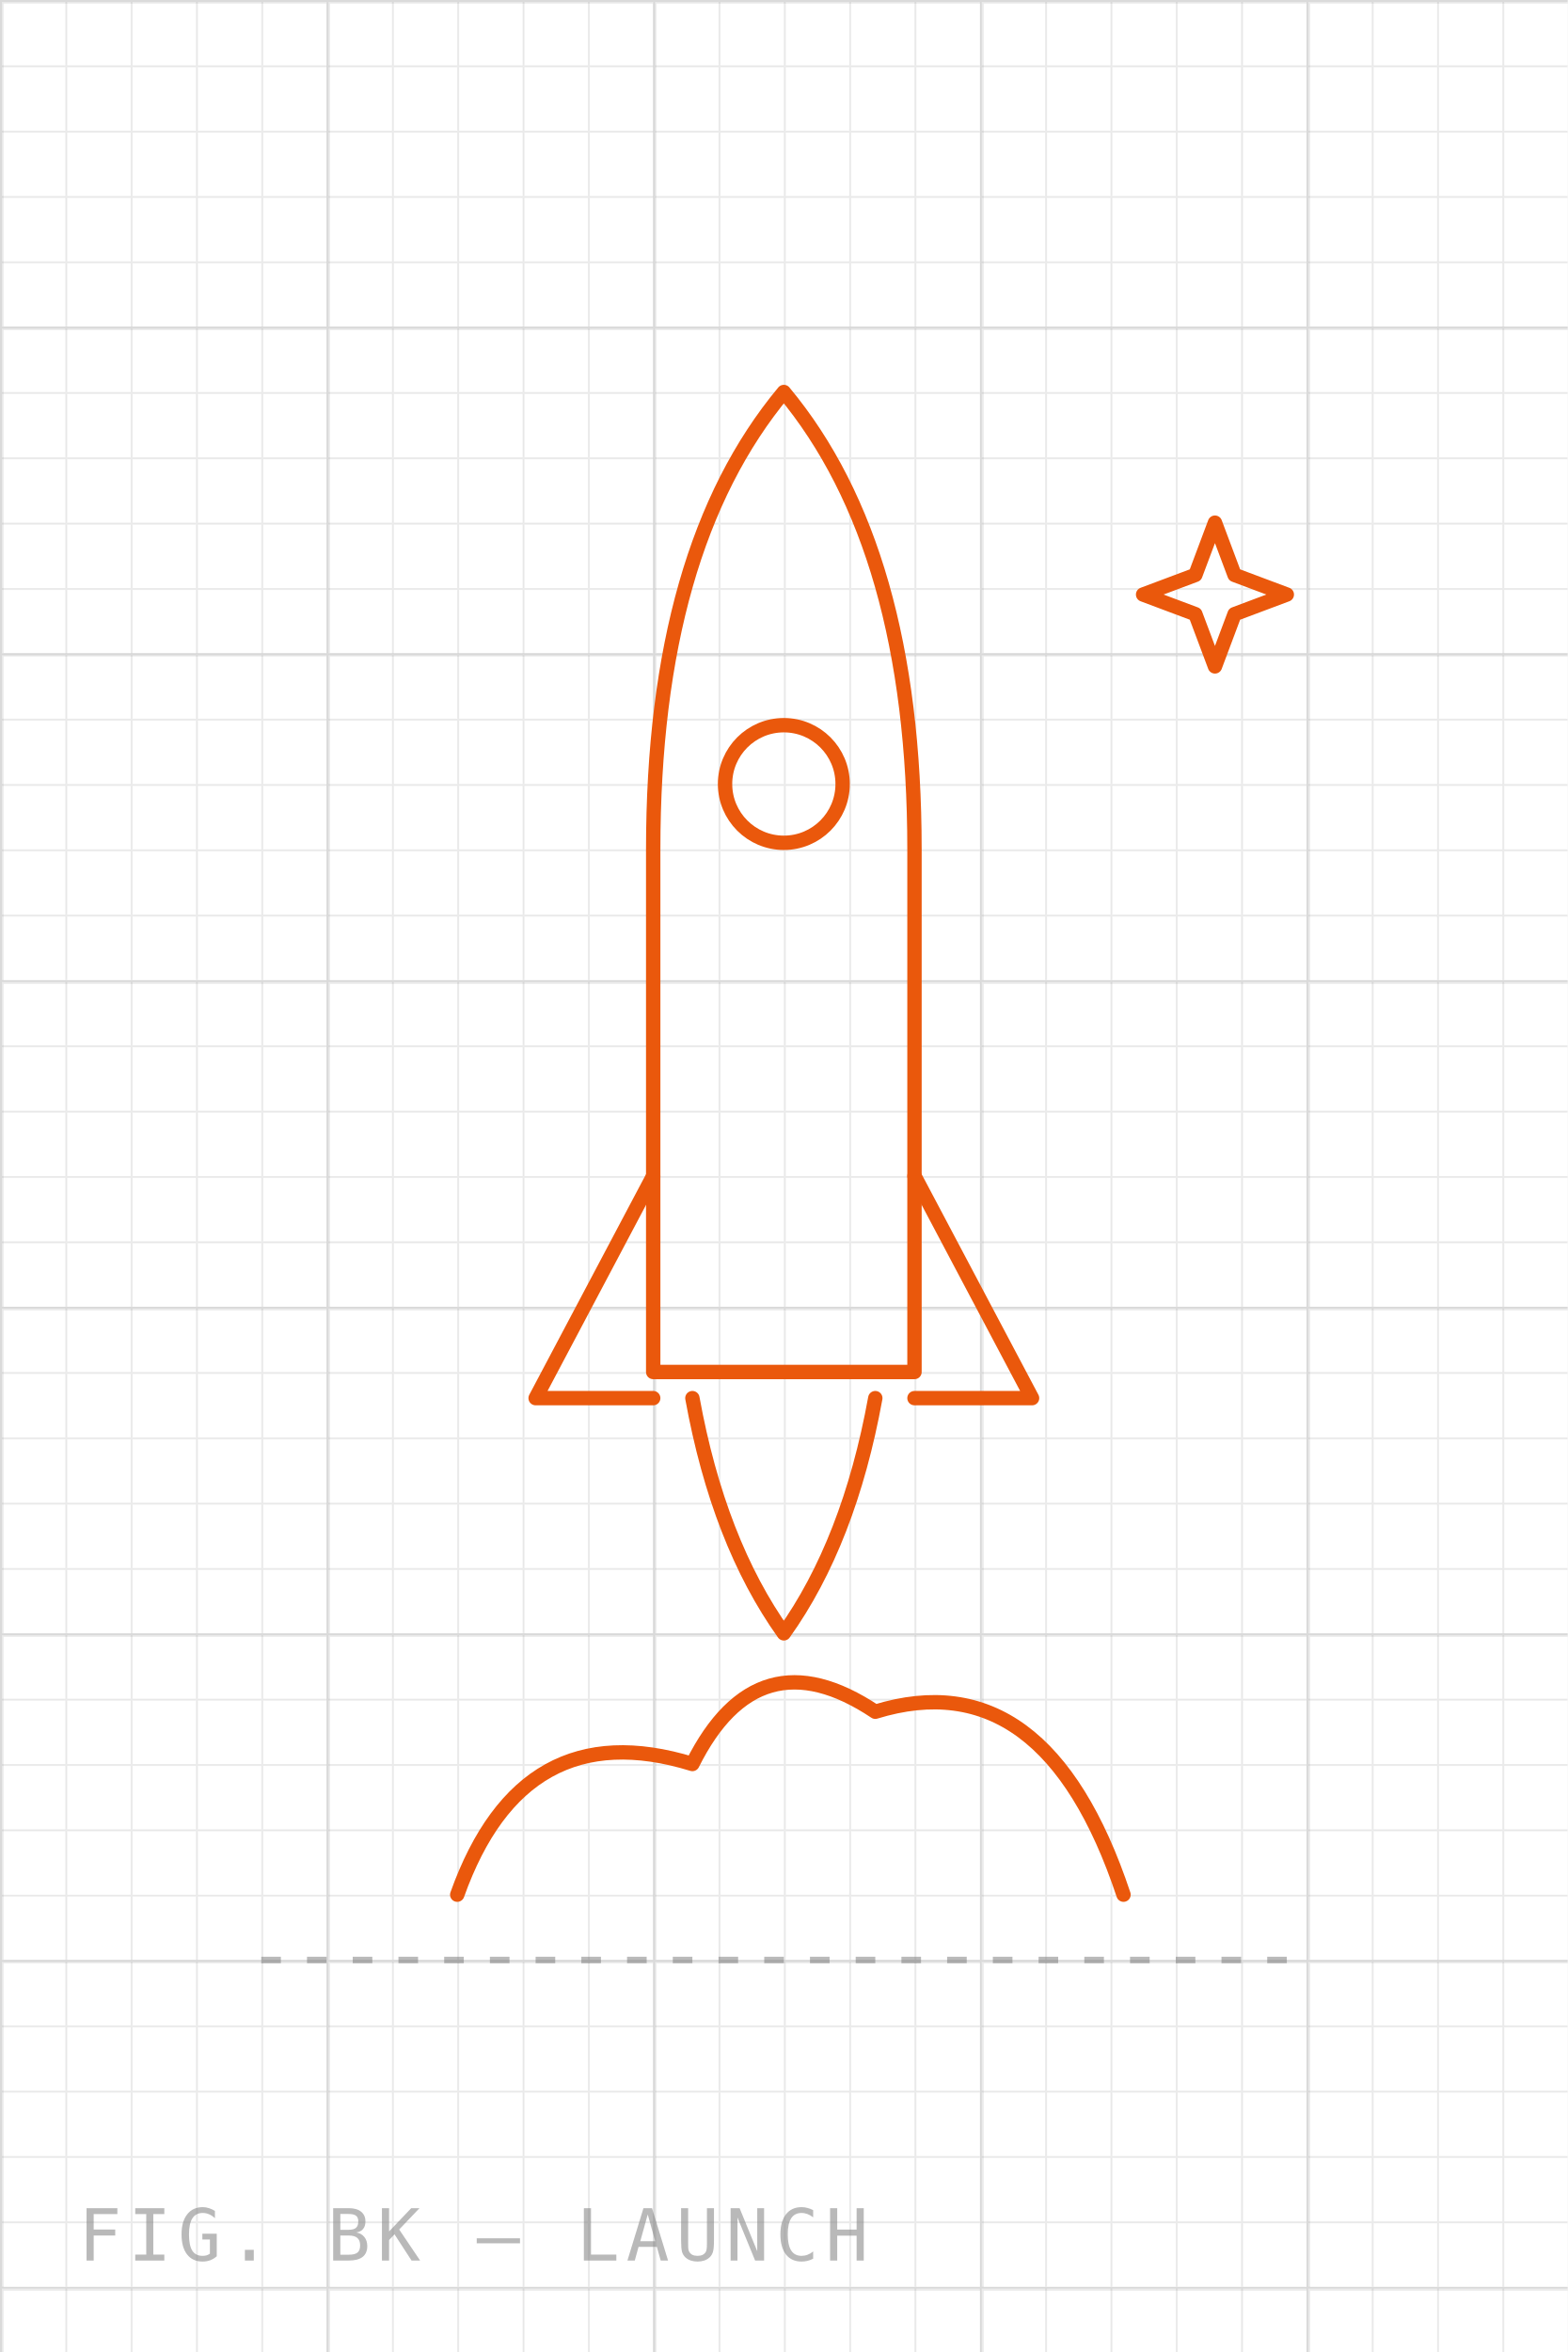
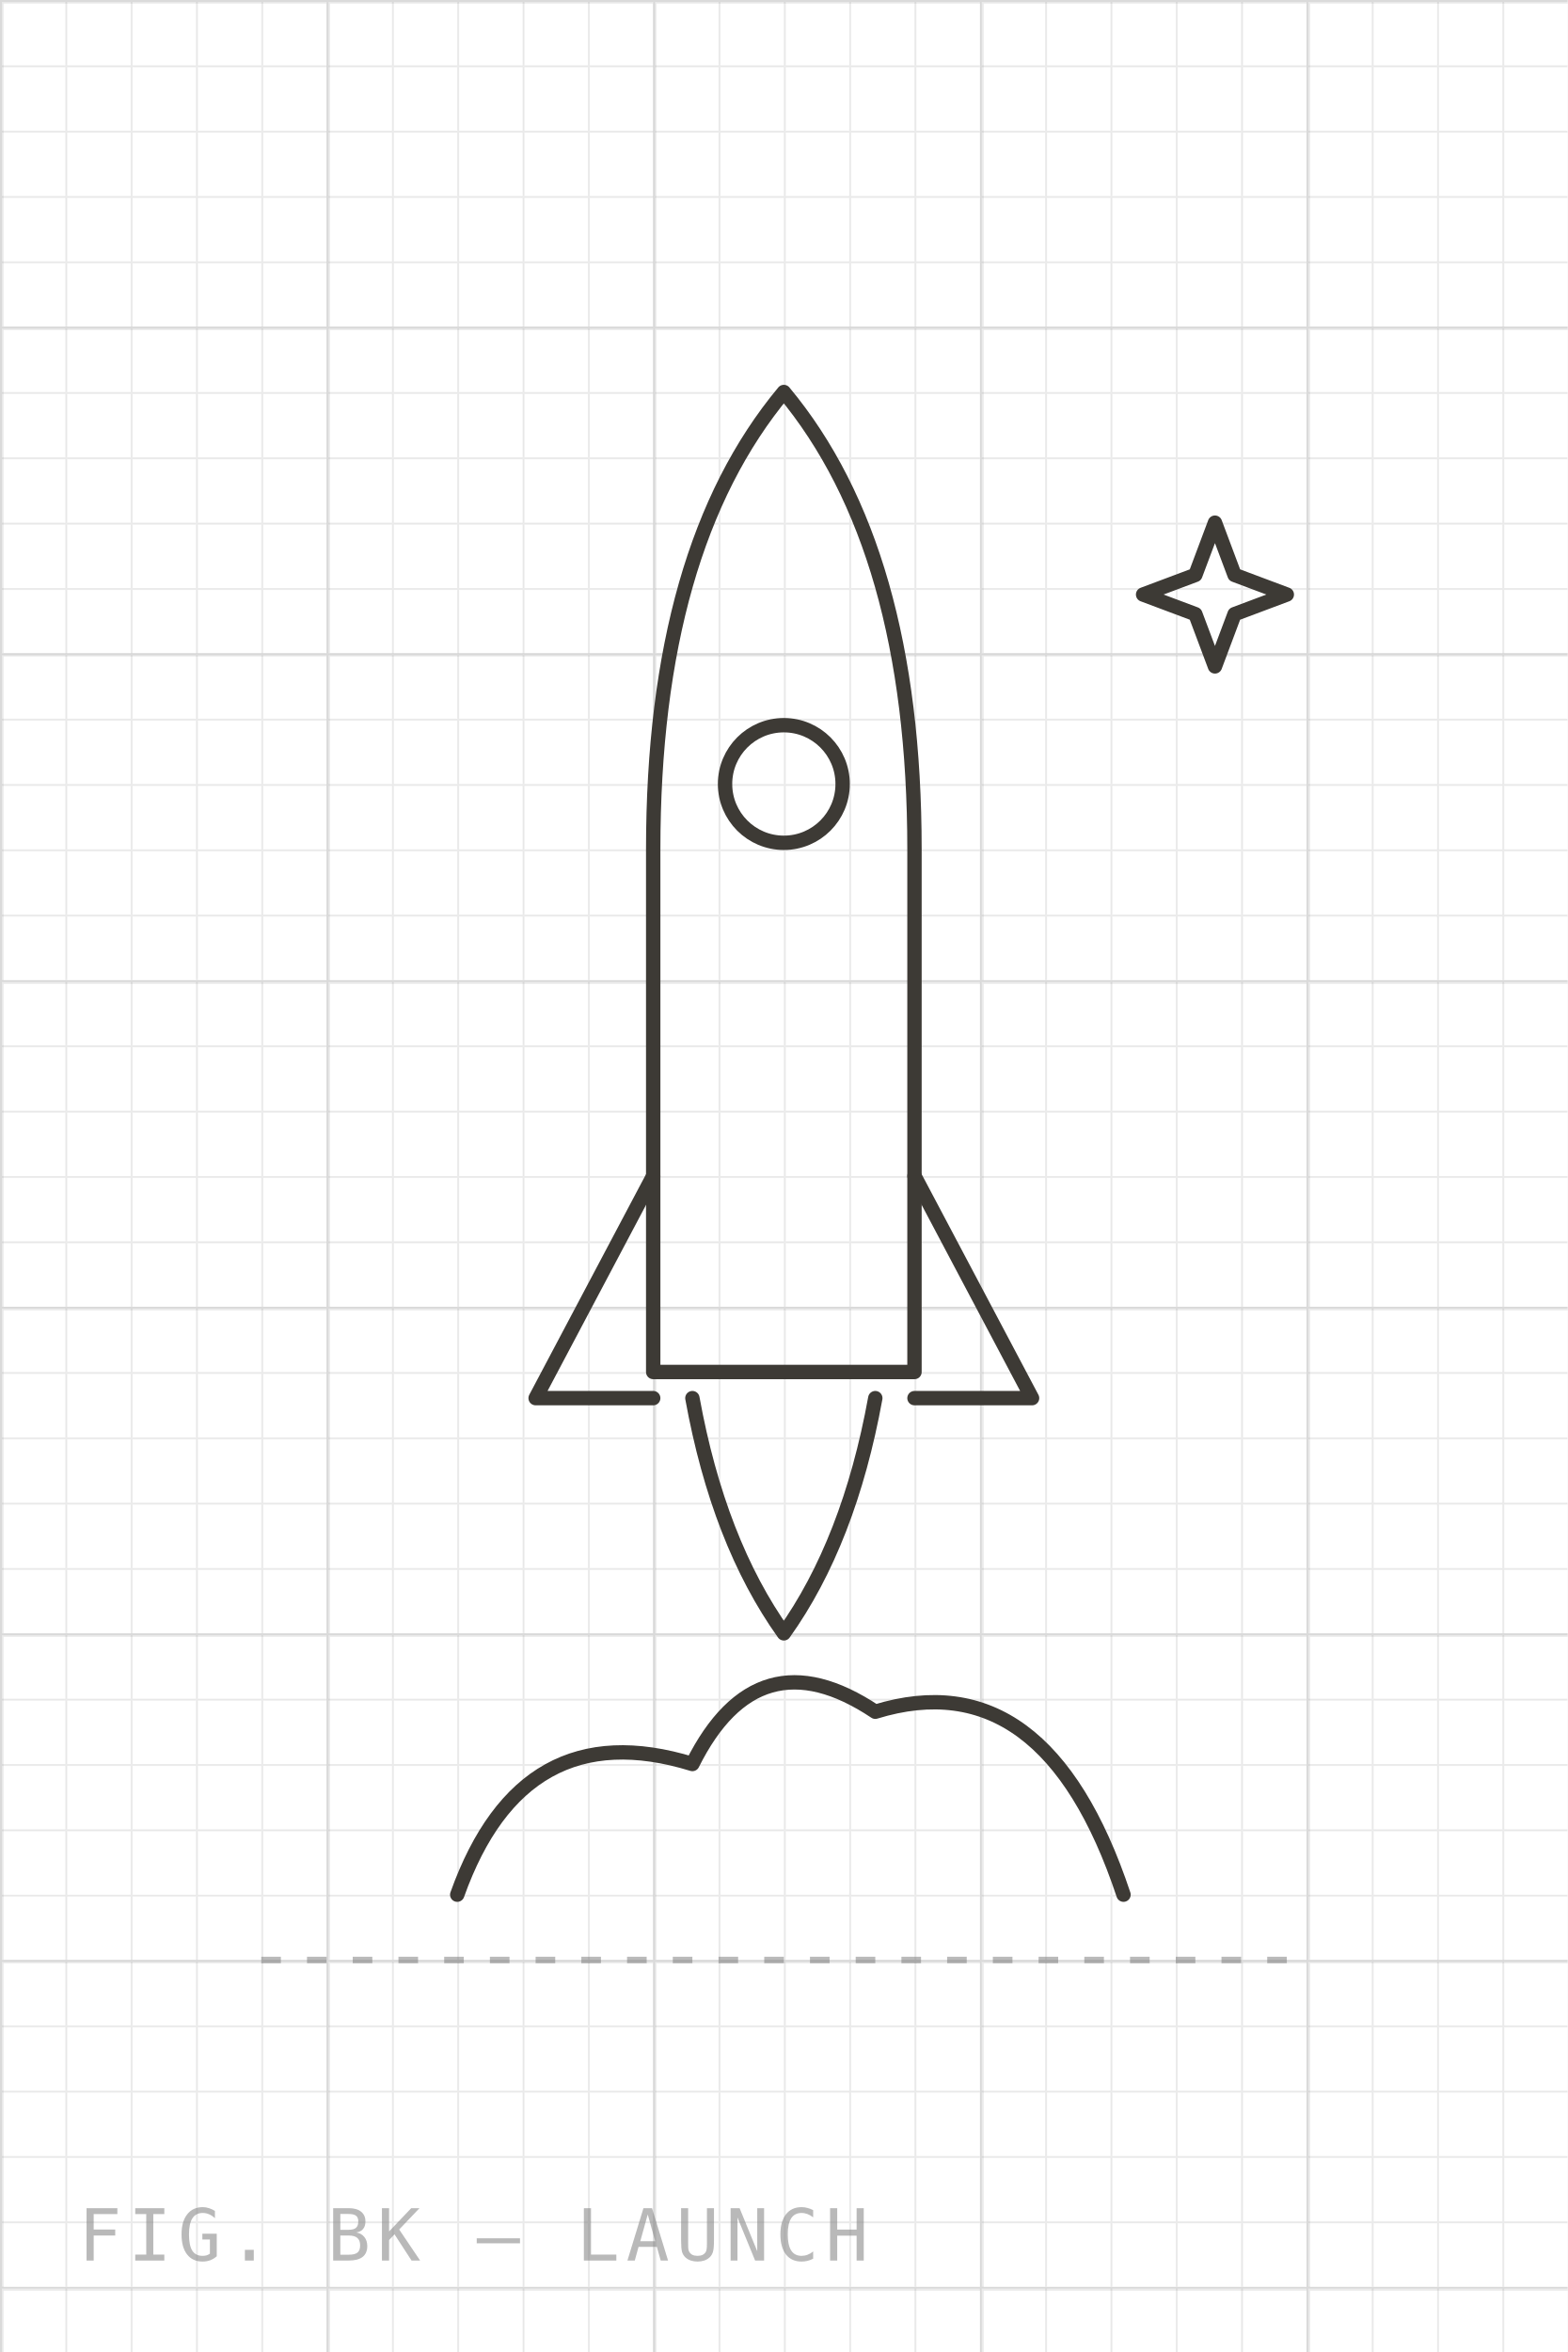
<svg xmlns="http://www.w3.org/2000/svg" viewBox="0 0 240 360" width="480" height="720">
  <defs>
    <pattern id="g" width="10" height="10" patternUnits="userSpaceOnUse">
      <path d="M10 0H0V10" fill="none" stroke="rgba(128,128,128,0.16)" stroke-width="0.6" />
    </pattern>
    <pattern id="G" width="50" height="50" patternUnits="userSpaceOnUse">
      <path d="M50 0H0V50" fill="none" stroke="rgba(128,128,128,0.16)" stroke-width="1.1" />
    </pattern>
  </defs>
  <rect width="240" height="360" fill="url(#g)" />
  <rect width="240" height="360" fill="url(#G)" />
-   <g fill="none" stroke="#ea580c" stroke-width="2.2" stroke-linecap="round" stroke-linejoin="round">
+   <g fill="none" stroke="#3d3a35" stroke-width="2.2" stroke-linecap="round" stroke-linejoin="round">
    <path d="M120 60 Q140 84 140 130 V210 H100 V130 Q100 84 120 60 Z" />
    <circle cx="120" cy="120" r="9" />
    <path d="M100 180 L82 214 H100 M140 180 L158 214 H140" />
    <path d="M106 214 Q110 236 120 250 Q130 236 134 214" />
    <path d="M70 290 Q80 262 106 270 Q116 250 134 262 Q160 254 172 290" />
    <path d="M186 80 l3 8 l8 3 l-8 3 l-3 8 l-3 -8 l-8 -3 l8 -3 Z" />
  </g>
  <g fill="none" stroke="rgba(128,128,128,0.55)" stroke-width="1" stroke-dasharray="3 4">
    <path d="M40 300 H200" />
  </g>
  <text x="12" y="346" font-family="ui-monospace, SFMono-Regular, Menlo, monospace" font-size="11" letter-spacing="1" fill="rgba(128,128,128,0.55)">FIG. BK — LAUNCH</text>
</svg>
